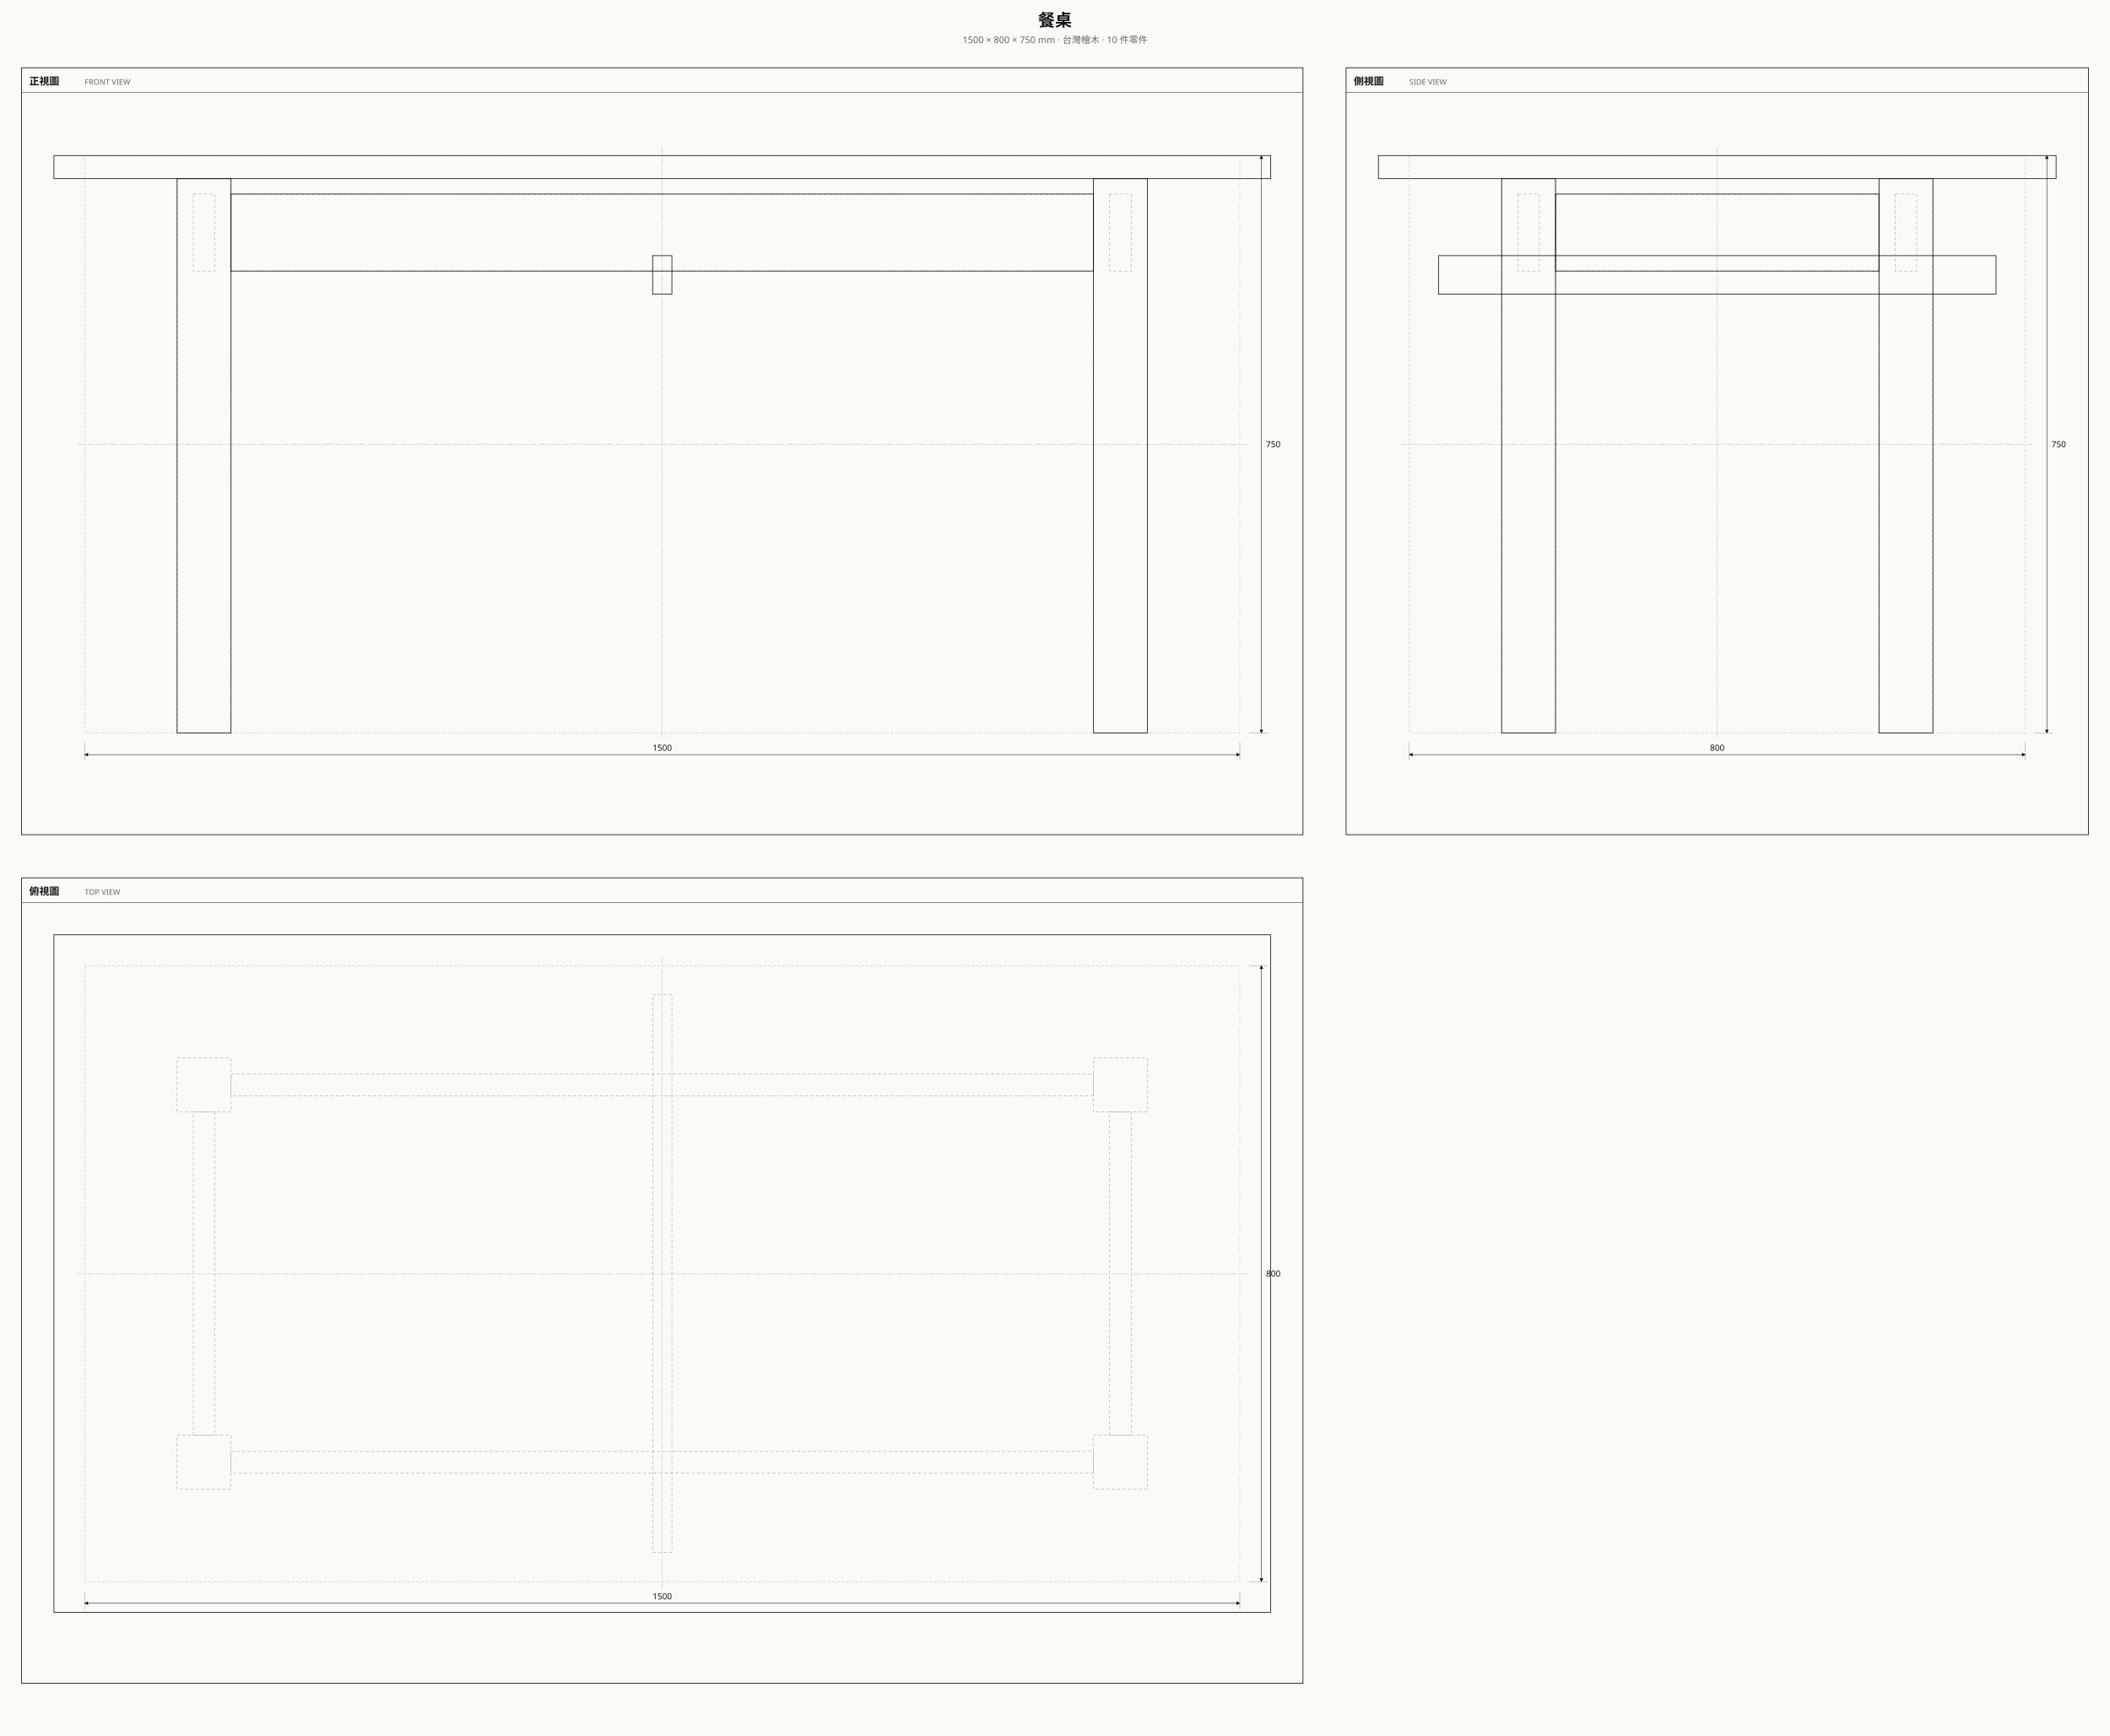
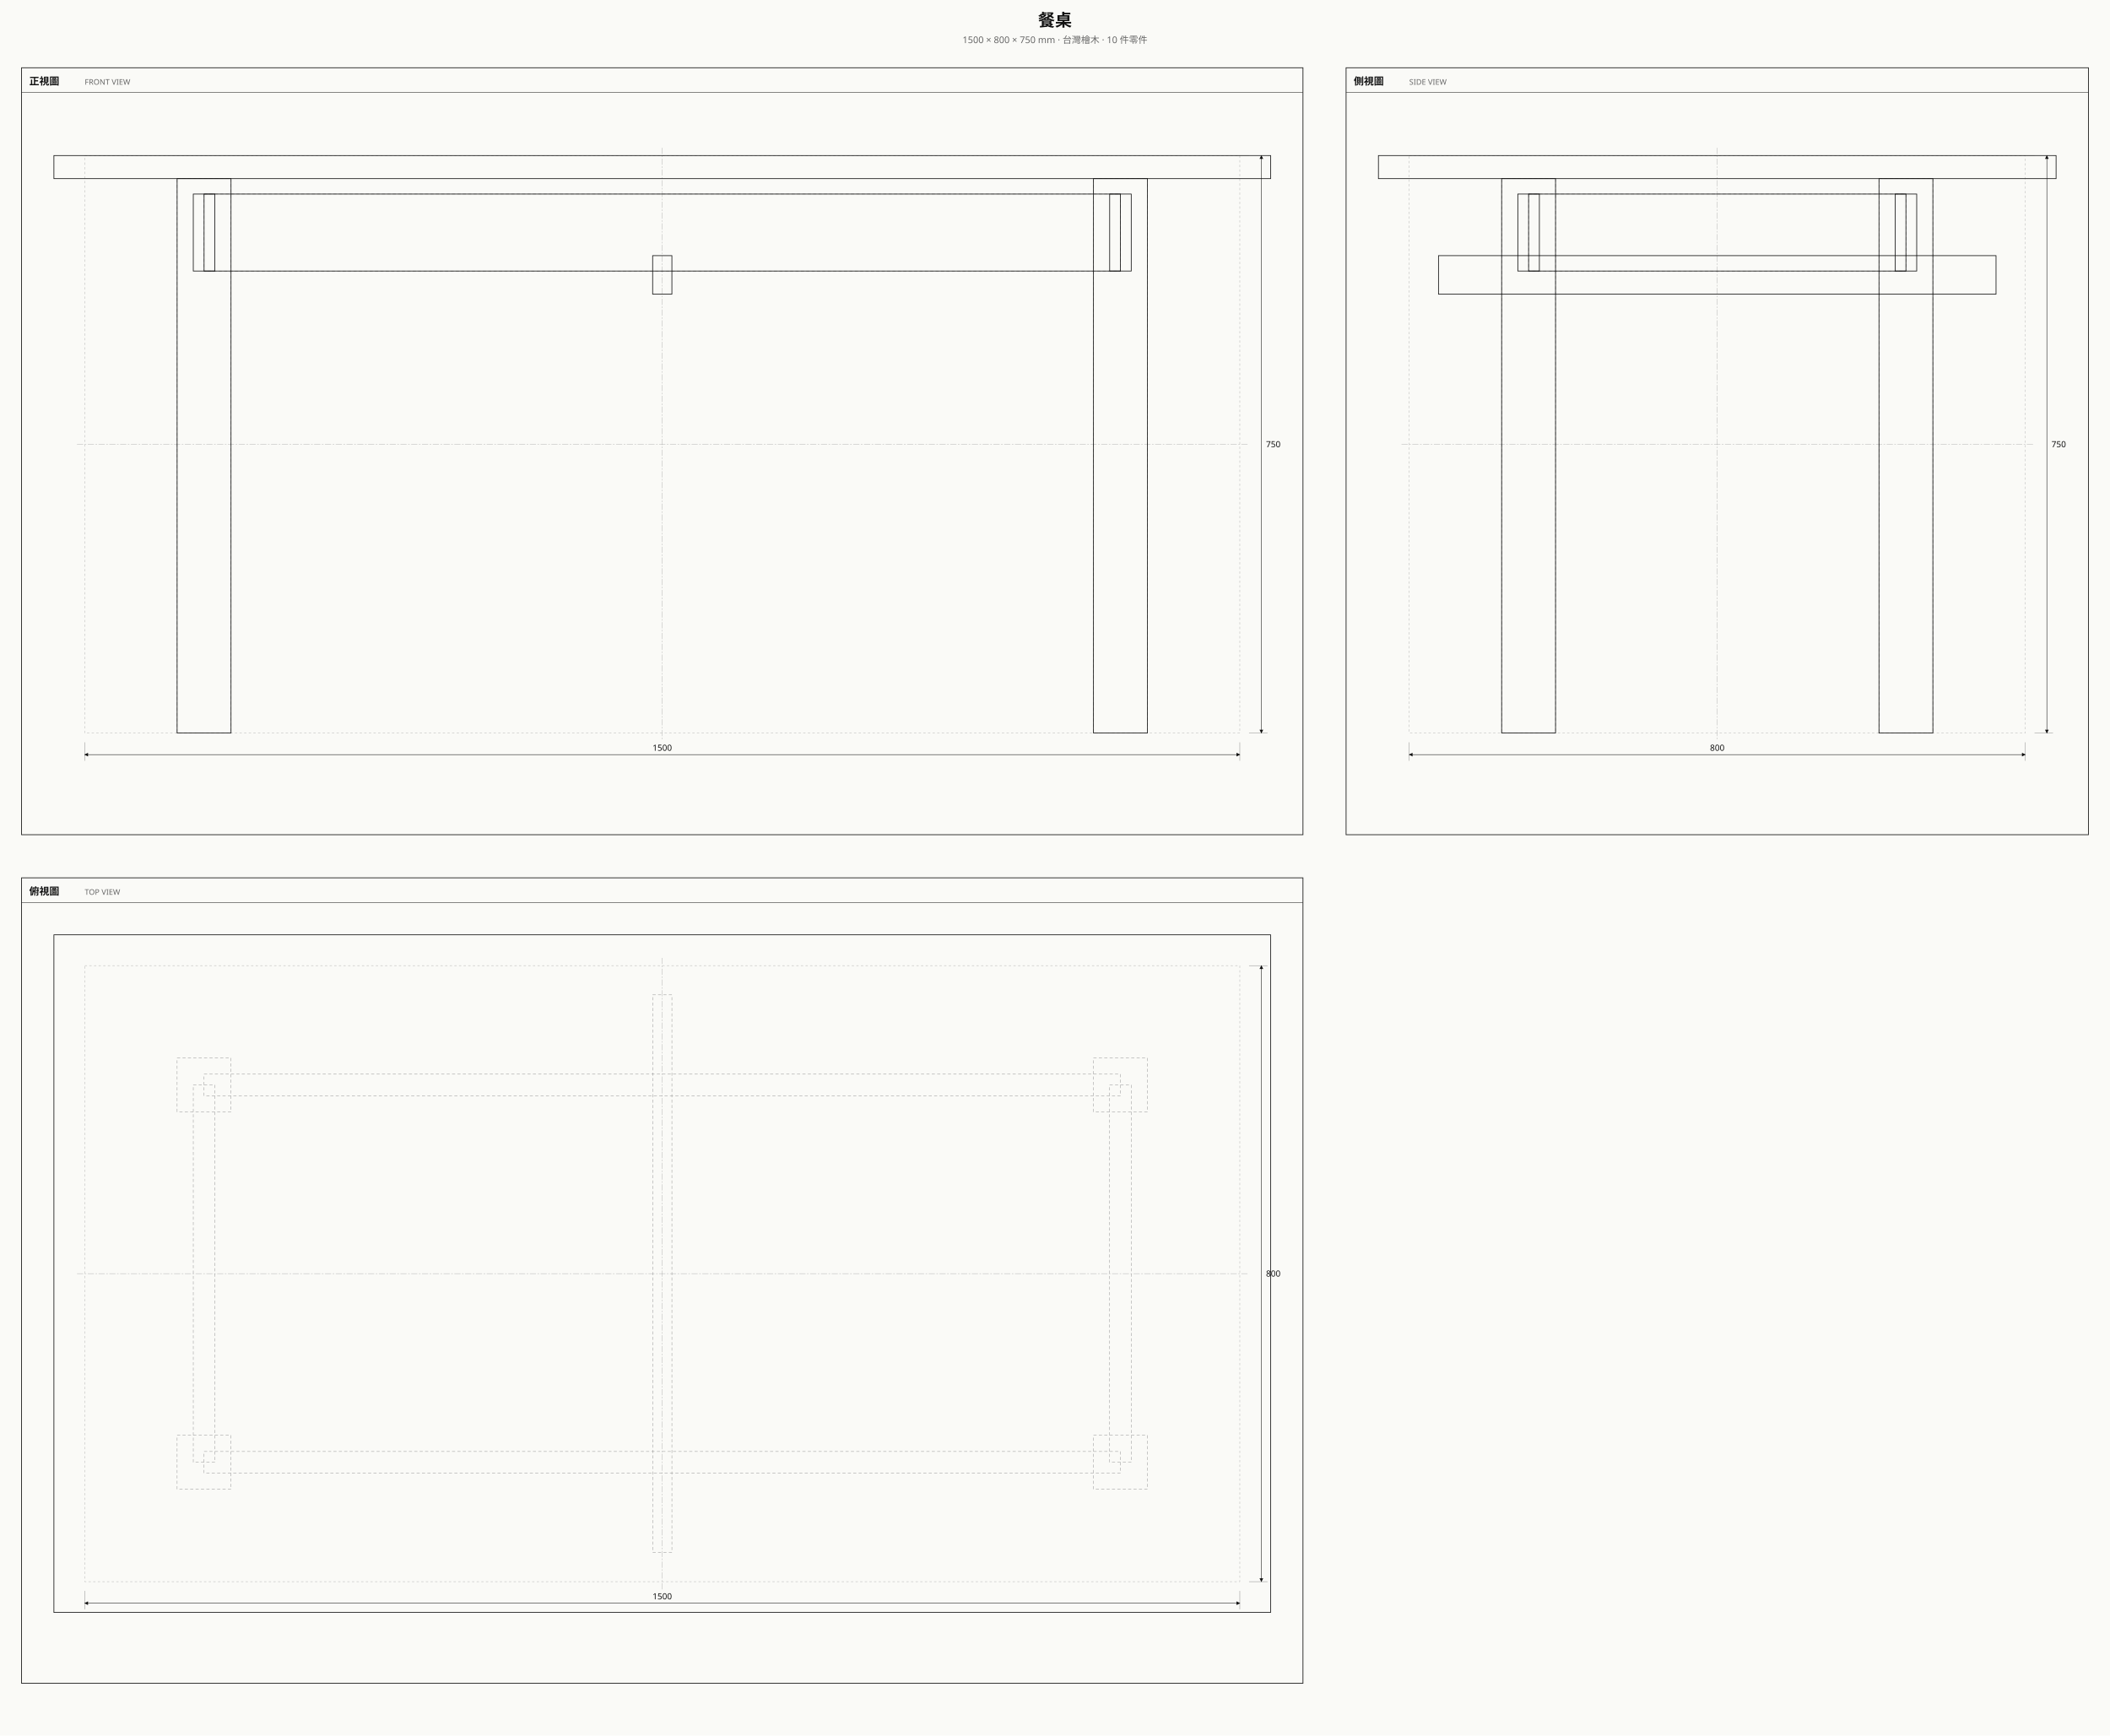
<svg xmlns="http://www.w3.org/2000/svg" viewBox="-20 -10 2740 2254" width="2740">
  <defs>
    <marker id="arr-front" viewBox="0 0 10 10" refX="9" refY="5" markerWidth="8" markerHeight="8" orient="auto-start-reverse">
      <path d="M 0 0 L 10 5 L 0 10 z" fill="#111" />
    </marker>
    <marker id="arr-side" viewBox="0 0 10 10" refX="9" refY="5" markerWidth="8" markerHeight="8" orient="auto-start-reverse">
      <path d="M 0 0 L 10 5 L 0 10 z" fill="#111" />
    </marker>
    <marker id="arr-top" viewBox="0 0 10 10" refX="9" refY="5" markerWidth="8" markerHeight="8" orient="auto-start-reverse">
      <path d="M 0 0 L 10 5 L 0 10 z" fill="#111" />
    </marker>
  </defs>
  <rect x="-20" y="-10" width="2740" height="2254" fill="#fafaf7" />
  <text x="1350" y="24" text-anchor="middle" font-size="22" font-weight="700" fill="#111" font-family="sans-serif">餐桌</text>
  <text x="1350" y="46" text-anchor="middle" font-size="12" fill="#666" font-family="sans-serif">1500 × 800 × 750 mm · 台灣檜木 · 10 件零件</text>
  <g transform="translate(0, 70)">
    <g transform="translate(840.0, 872.0)">
      <rect x="-832.0" y="-864.0" width="1664.0" height="996.0" fill="none" stroke="#222" stroke-width="1" />
      <line x1="-832.0" y1="-832.0" x2="832.0" y2="-832.0" stroke="#222" stroke-width="0.6" />
      <text x="-822.0" y="-842.0" font-size="13" font-weight="700" fill="#111" font-family="sans-serif">正視圖</text>
      <text x="-750.0" y="-842.0" font-size="10" fill="#666" font-family="sans-serif">FRONT VIEW</text>
      <g stroke="#888" stroke-width="0.5" stroke-dasharray="8 2 2 2" opacity="0.7">
        <line x1="0" y1="-760.0" x2="0" y2="10.0" />
        <line x1="-760.0" y1="-375.0" x2="760.0" y2="-375.0" />
      </g>
      <rect x="-750.0" y="-750.0" width="1500.0" height="750.0" fill="none" stroke="#999" stroke-dasharray="3 3" stroke-width="0.5" opacity="0.8" />
-       <rect x="-560.0" y="-700.0" width="1120.0" height="100.0" fill="none" stroke="#888" stroke-width="0.5" stroke-dasharray="4 3" />
+       <rect x="-595.0" y="-700.0" width="1190.0" height="100.0" fill="none" stroke="#888" stroke-width="0.5" stroke-dasharray="4 3" />
      <rect x="-630.0" y="-720.0" width="70.0" height="720.0" fill="none" stroke="#888" stroke-width="0.5" stroke-dasharray="4 3" />
      <rect x="560.0" y="-720.0" width="70.0" height="720.0" fill="none" stroke="#888" stroke-width="0.5" stroke-dasharray="4 3" />
-       <rect x="-609.0" y="-700.0" width="28.0" height="100.0" fill="none" stroke="#888" stroke-width="0.5" stroke-dasharray="4 3" />
-       <rect x="581.0" y="-700.0" width="28.0" height="100.0" fill="none" stroke="#888" stroke-width="0.5" stroke-dasharray="4 3" />
-       <rect x="-560.0" y="-700.0" width="1120.0" height="100.0" fill="none" stroke="#111" stroke-width="0.9" />
+       <rect x="-609.0" y="-700.0" width="28.0" height="100.0" fill="none" stroke="#111" stroke-width="0.9" />
+       <rect x="581.0" y="-700.0" width="28.0" height="100.0" fill="none" stroke="#111" stroke-width="0.9" />
+       <rect x="-595.0" y="-700.0" width="1190.0" height="100.0" fill="none" stroke="#111" stroke-width="0.9" />
      <rect x="-630.0" y="-720.0" width="70.0" height="720.0" fill="none" stroke="#111" stroke-width="0.9" />
      <rect x="560.0" y="-720.0" width="70.0" height="720.0" fill="none" stroke="#111" stroke-width="0.9" />
      <rect x="-12.5" y="-620.0" width="25.0" height="50.0" fill="none" stroke="#111" stroke-width="0.9" />
      <rect x="-790.0" y="-750.0" width="1580.0" height="30.0" fill="none" stroke="#111" stroke-width="0.9" />
      <g stroke="#111" fill="#111" stroke-width="0.6" font-family="sans-serif">
        <line x1="-750.0" y1="12.0" x2="-750.0" y2="36.0" stroke-width="0.4" stroke="#666" />
        <line x1="750.0" y1="12.0" x2="750.0" y2="36.0" stroke-width="0.4" stroke="#666" />
        <line x1="-750.0" y1="28.0" x2="750.0" y2="28.0" marker-start="url(#arr-front)" marker-end="url(#arr-front)" />
        <text x="0" y="23.0" text-anchor="middle" font-size="11" stroke="none">1500</text>
      </g>
      <g stroke="#111" fill="#111" stroke-width="0.6" font-family="sans-serif">
        <line x1="762.0" y1="-750.0" x2="786.0" y2="-750.0" stroke-width="0.4" stroke="#666" />
        <line x1="762.0" y1="0.0" x2="786.0" y2="0.0" stroke-width="0.4" stroke="#666" />
        <line x1="778.0" y1="-750.0" x2="778.0" y2="0.0" marker-start="url(#arr-front)" marker-end="url(#arr-front)" />
        <text x="784.0" y="-375.0" text-anchor="start" dominant-baseline="middle" font-size="11" stroke="none">750</text>
      </g>
    </g>
    <g transform="translate(1720, 0)">
      <g transform="translate(490.0, 872.0)">
        <rect x="-482.0" y="-864.0" width="964.0" height="996.0" fill="none" stroke="#222" stroke-width="1" />
        <line x1="-482.0" y1="-832.0" x2="482.0" y2="-832.0" stroke="#222" stroke-width="0.6" />
        <text x="-472.0" y="-842.0" font-size="13" font-weight="700" fill="#111" font-family="sans-serif">側視圖</text>
        <text x="-400.0" y="-842.0" font-size="10" fill="#666" font-family="sans-serif">SIDE VIEW</text>
        <g stroke="#888" stroke-width="0.5" stroke-dasharray="8 2 2 2" opacity="0.7">
          <line x1="0" y1="-760.0" x2="0" y2="10.0" />
          <line x1="-410.0" y1="-375.0" x2="410.0" y2="-375.0" />
        </g>
        <rect x="-400.0" y="-750.0" width="800.0" height="750.0" fill="none" stroke="#999" stroke-dasharray="3 3" stroke-width="0.5" opacity="0.8" />
-         <rect x="-210.0" y="-700.0" width="420.0" height="100.0" fill="none" stroke="#888" stroke-width="0.5" stroke-dasharray="4 3" />
+         <rect x="-245.0" y="-700.0" width="490.0" height="100.0" fill="none" stroke="#888" stroke-width="0.5" stroke-dasharray="4 3" />
        <rect x="-280.0" y="-720.0" width="70.0" height="720.0" fill="none" stroke="#888" stroke-width="0.5" stroke-dasharray="4 3" />
        <rect x="210.0" y="-720.0" width="70.0" height="720.0" fill="none" stroke="#888" stroke-width="0.5" stroke-dasharray="4 3" />
        <rect x="-362.0" y="-620.0" width="724.0" height="50.0" fill="none" stroke="#111" stroke-width="0.9" />
-         <rect x="-259.0" y="-700.0" width="28.0" height="100.0" fill="none" stroke="#888" stroke-width="0.5" stroke-dasharray="4 3" />
-         <rect x="231.0" y="-700.0" width="28.0" height="100.0" fill="none" stroke="#888" stroke-width="0.5" stroke-dasharray="4 3" />
-         <rect x="-210.0" y="-700.0" width="420.0" height="100.0" fill="none" stroke="#111" stroke-width="0.9" />
+         <rect x="-259.0" y="-700.0" width="28.0" height="100.0" fill="none" stroke="#111" stroke-width="0.9" />
+         <rect x="231.0" y="-700.0" width="28.0" height="100.0" fill="none" stroke="#111" stroke-width="0.9" />
+         <rect x="-245.0" y="-700.0" width="490.0" height="100.0" fill="none" stroke="#111" stroke-width="0.9" />
        <rect x="-280.0" y="-720.0" width="70.0" height="720.0" fill="none" stroke="#111" stroke-width="0.9" />
        <rect x="210.0" y="-720.0" width="70.0" height="720.0" fill="none" stroke="#111" stroke-width="0.9" />
        <rect x="-440.0" y="-750.0" width="880.0" height="30.0" fill="none" stroke="#111" stroke-width="0.9" />
        <g stroke="#111" fill="#111" stroke-width="0.6" font-family="sans-serif">
          <line x1="-400.0" y1="12.0" x2="-400.0" y2="36.0" stroke-width="0.4" stroke="#666" />
          <line x1="400.0" y1="12.0" x2="400.0" y2="36.0" stroke-width="0.4" stroke="#666" />
          <line x1="-400.0" y1="28.0" x2="400.0" y2="28.0" marker-start="url(#arr-side)" marker-end="url(#arr-side)" />
          <text x="0" y="23.0" text-anchor="middle" font-size="11" stroke="none">800</text>
        </g>
        <g stroke="#111" fill="#111" stroke-width="0.6" font-family="sans-serif">
          <line x1="412.0" y1="-750.0" x2="436.0" y2="-750.0" stroke-width="0.4" stroke="#666" />
          <line x1="412.0" y1="0.0" x2="436.0" y2="0.0" stroke-width="0.4" stroke="#666" />
          <line x1="428.0" y1="-750.0" x2="428.0" y2="0.0" marker-start="url(#arr-side)" marker-end="url(#arr-side)" />
          <text x="434.0" y="-375.0" text-anchor="start" dominant-baseline="middle" font-size="11" stroke="none">750</text>
        </g>
      </g>
    </g>
    <g transform="translate(0, 1052)">
      <g transform="translate(840.0, 522.0)">
        <rect x="-832.0" y="-514.0" width="1664.0" height="1046.0" fill="none" stroke="#222" stroke-width="1" />
        <line x1="-832.0" y1="-482.0" x2="832.0" y2="-482.0" stroke="#222" stroke-width="0.6" />
        <text x="-822.0" y="-492.0" font-size="13" font-weight="700" fill="#111" font-family="sans-serif">俯視圖</text>
        <text x="-750.0" y="-492.0" font-size="10" fill="#666" font-family="sans-serif">TOP VIEW</text>
        <g stroke="#888" stroke-width="0.5" stroke-dasharray="8 2 2 2" opacity="0.7">
          <line x1="0" y1="-410.0" x2="0" y2="410.0" />
          <line x1="-760.0" y1="0.0" x2="760.0" y2="0.0" />
        </g>
        <rect x="-750.0" y="-400.0" width="1500.0" height="800.0" fill="none" stroke="#999" stroke-dasharray="3 3" stroke-width="0.5" opacity="0.8" />
        <rect x="-12.5" y="-362.0" width="25.0" height="724.0" fill="none" stroke="#888" stroke-width="0.5" stroke-dasharray="4 3" />
-         <rect x="-560.0" y="-259.0" width="1120.0" height="28.0" fill="none" stroke="#888" stroke-width="0.5" stroke-dasharray="4 3" />
-         <rect x="-560.0" y="231.0" width="1120.0" height="28.0" fill="none" stroke="#888" stroke-width="0.5" stroke-dasharray="4 3" />
-         <rect x="-609.0" y="-210.0" width="28.0" height="420.0" fill="none" stroke="#888" stroke-width="0.5" stroke-dasharray="4 3" />
-         <rect x="581.0" y="-210.0" width="28.0" height="420.0" fill="none" stroke="#888" stroke-width="0.5" stroke-dasharray="4 3" />
+         <rect x="-595.0" y="-259.0" width="1190.0" height="28.0" fill="none" stroke="#888" stroke-width="0.5" stroke-dasharray="4 3" />
+         <rect x="-595.0" y="231.0" width="1190.0" height="28.0" fill="none" stroke="#888" stroke-width="0.5" stroke-dasharray="4 3" />
+         <rect x="-609.0" y="-245.0" width="28.0" height="490.0" fill="none" stroke="#888" stroke-width="0.5" stroke-dasharray="4 3" />
+         <rect x="581.0" y="-245.0" width="28.0" height="490.0" fill="none" stroke="#888" stroke-width="0.5" stroke-dasharray="4 3" />
        <rect x="-630.0" y="-280.0" width="70.0" height="70.0" fill="none" stroke="#888" stroke-width="0.5" stroke-dasharray="4 3" />
        <rect x="560.0" y="-280.0" width="70.0" height="70.0" fill="none" stroke="#888" stroke-width="0.5" stroke-dasharray="4 3" />
        <rect x="-630.0" y="210.0" width="70.0" height="70.0" fill="none" stroke="#888" stroke-width="0.5" stroke-dasharray="4 3" />
        <rect x="560.0" y="210.0" width="70.0" height="70.0" fill="none" stroke="#888" stroke-width="0.5" stroke-dasharray="4 3" />
        <rect x="-790.0" y="-440.0" width="1580.0" height="880.0" fill="none" stroke="#111" stroke-width="0.9" />
        <g stroke="#111" fill="#111" stroke-width="0.6" font-family="sans-serif">
          <line x1="-750.0" y1="412.0" x2="-750.0" y2="436.0" stroke-width="0.4" stroke="#666" />
          <line x1="750.0" y1="412.0" x2="750.0" y2="436.0" stroke-width="0.4" stroke="#666" />
          <line x1="-750.0" y1="428.0" x2="750.0" y2="428.0" marker-start="url(#arr-top)" marker-end="url(#arr-top)" />
          <text x="0" y="423.0" text-anchor="middle" font-size="11" stroke="none">1500</text>
        </g>
        <g stroke="#111" fill="#111" stroke-width="0.6" font-family="sans-serif">
          <line x1="762.0" y1="-400.0" x2="786.0" y2="-400.0" stroke-width="0.4" stroke="#666" />
          <line x1="762.0" y1="400.0" x2="786.0" y2="400.0" stroke-width="0.4" stroke="#666" />
          <line x1="778.0" y1="-400.0" x2="778.0" y2="400.0" marker-start="url(#arr-top)" marker-end="url(#arr-top)" />
          <text x="784.0" y="0.0" text-anchor="start" dominant-baseline="middle" font-size="11" stroke="none">800</text>
        </g>
      </g>
    </g>
  </g>
</svg>
